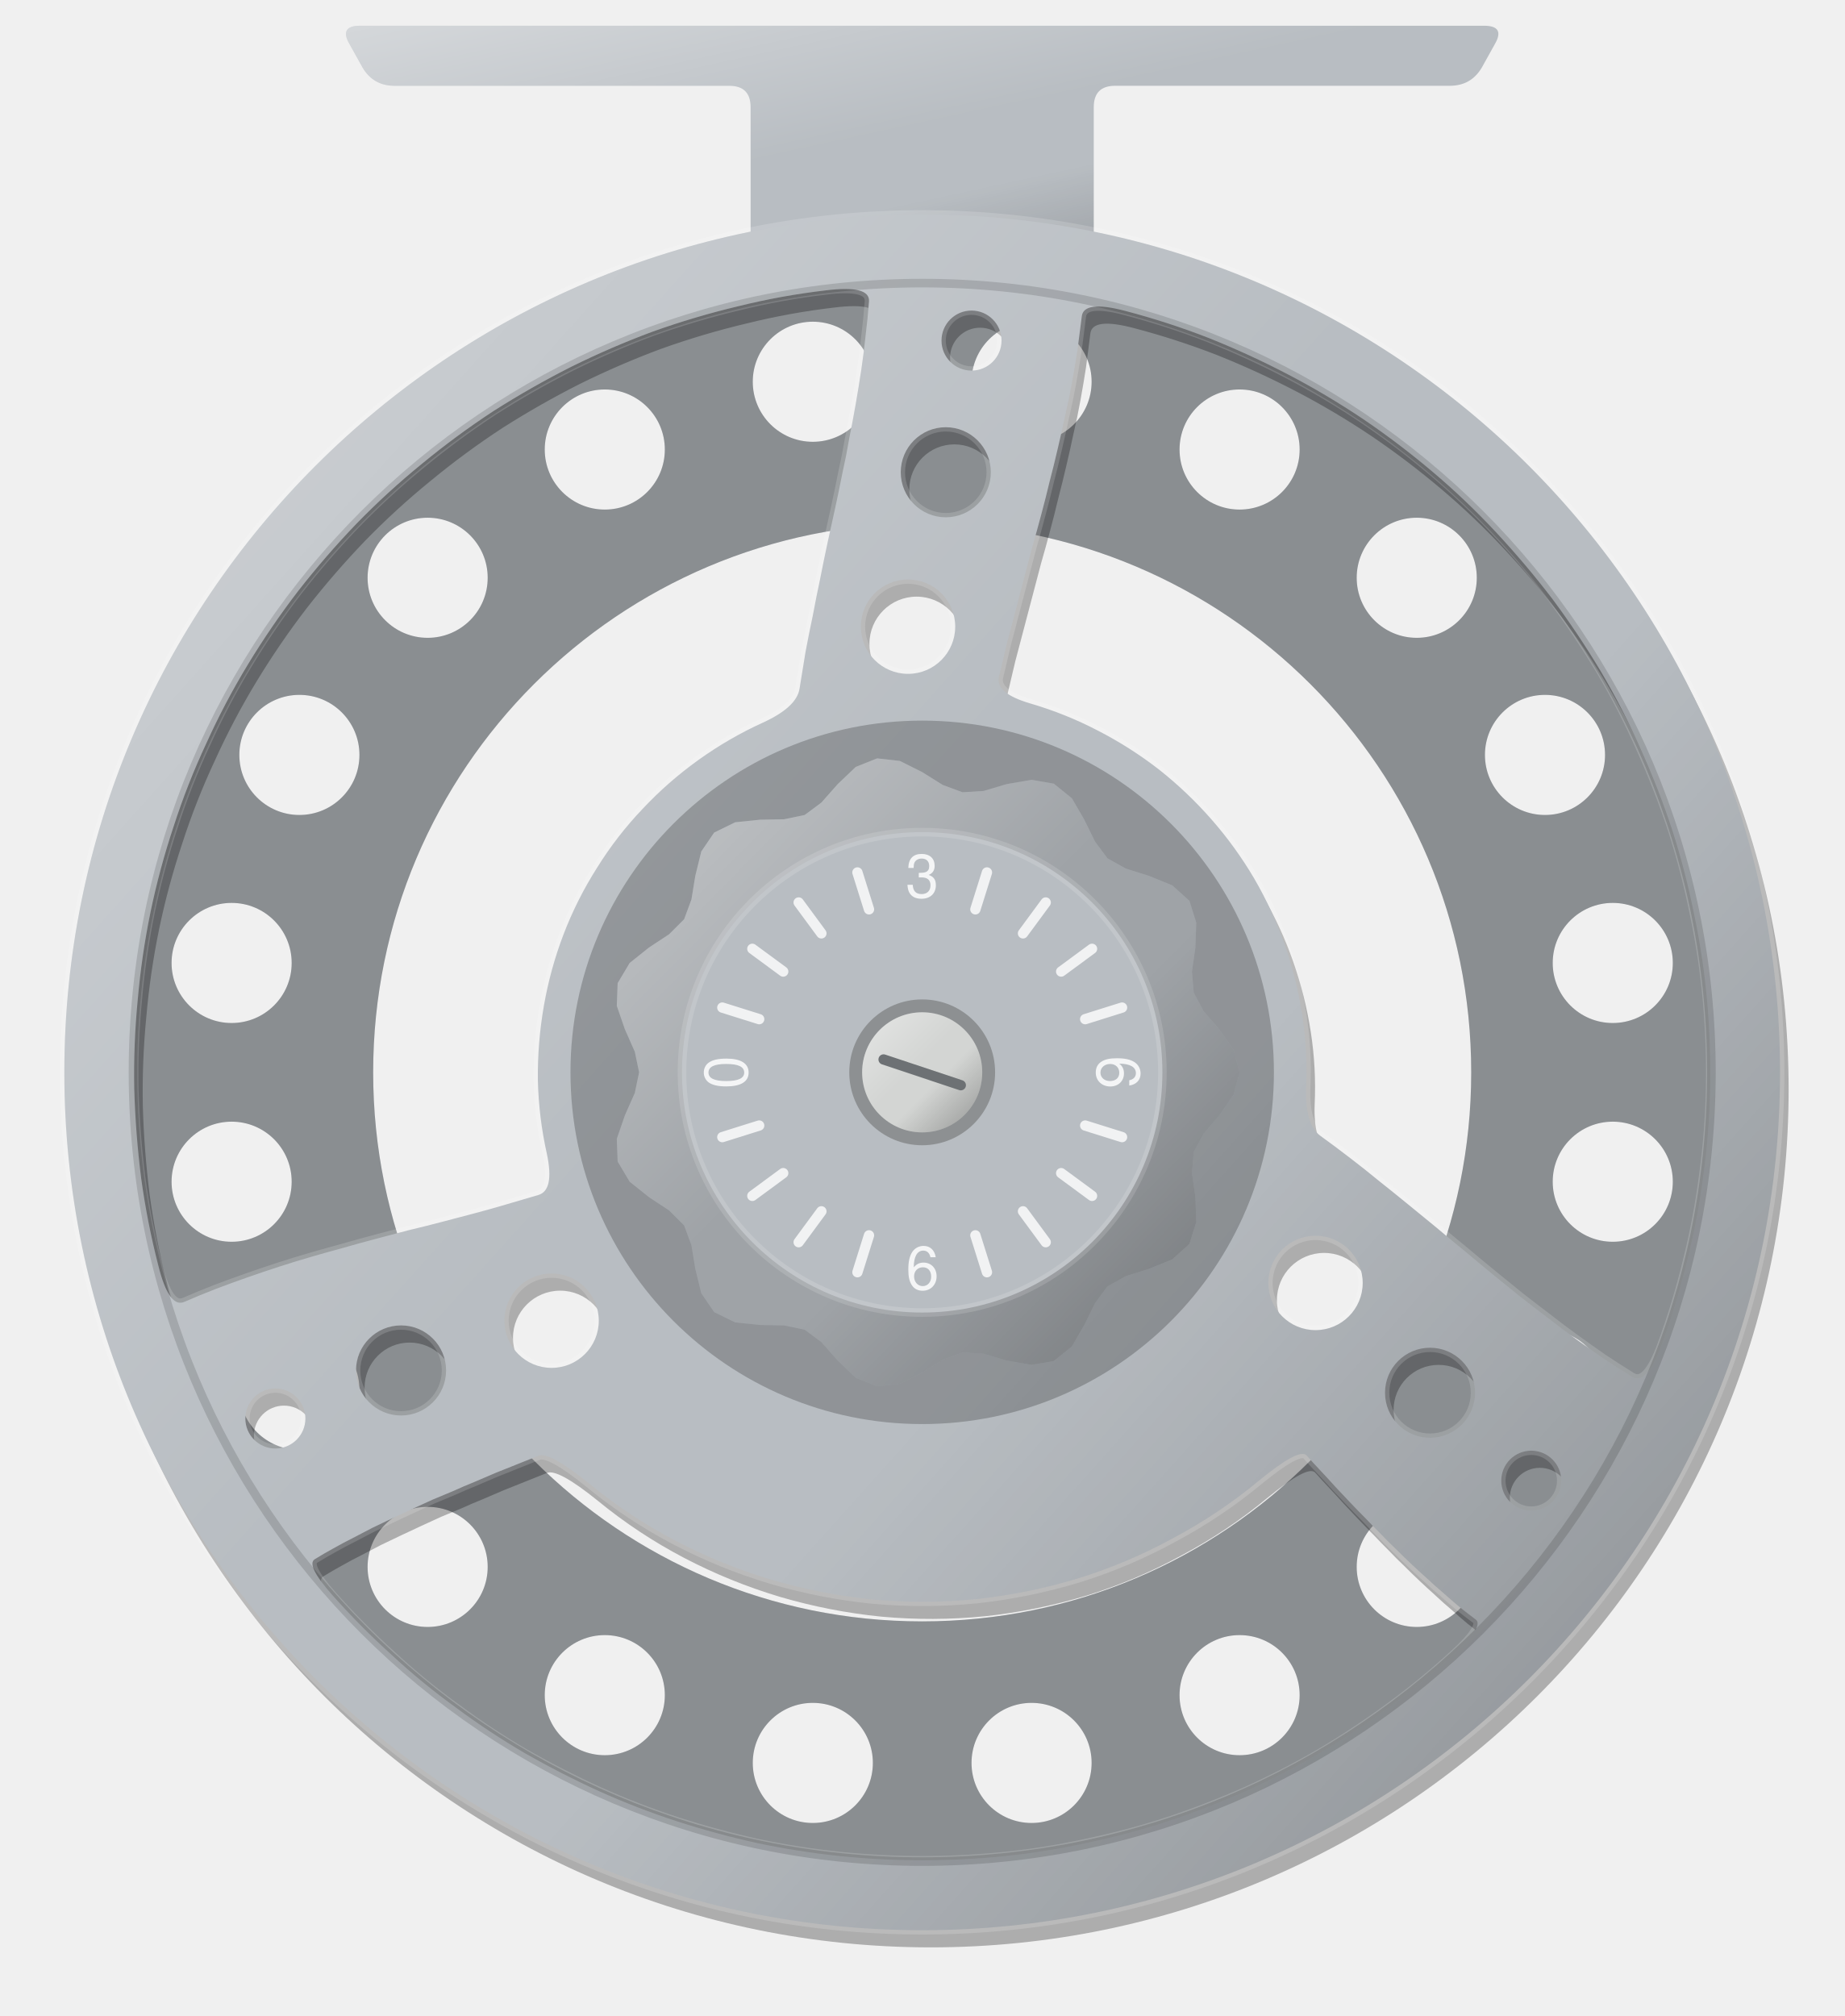
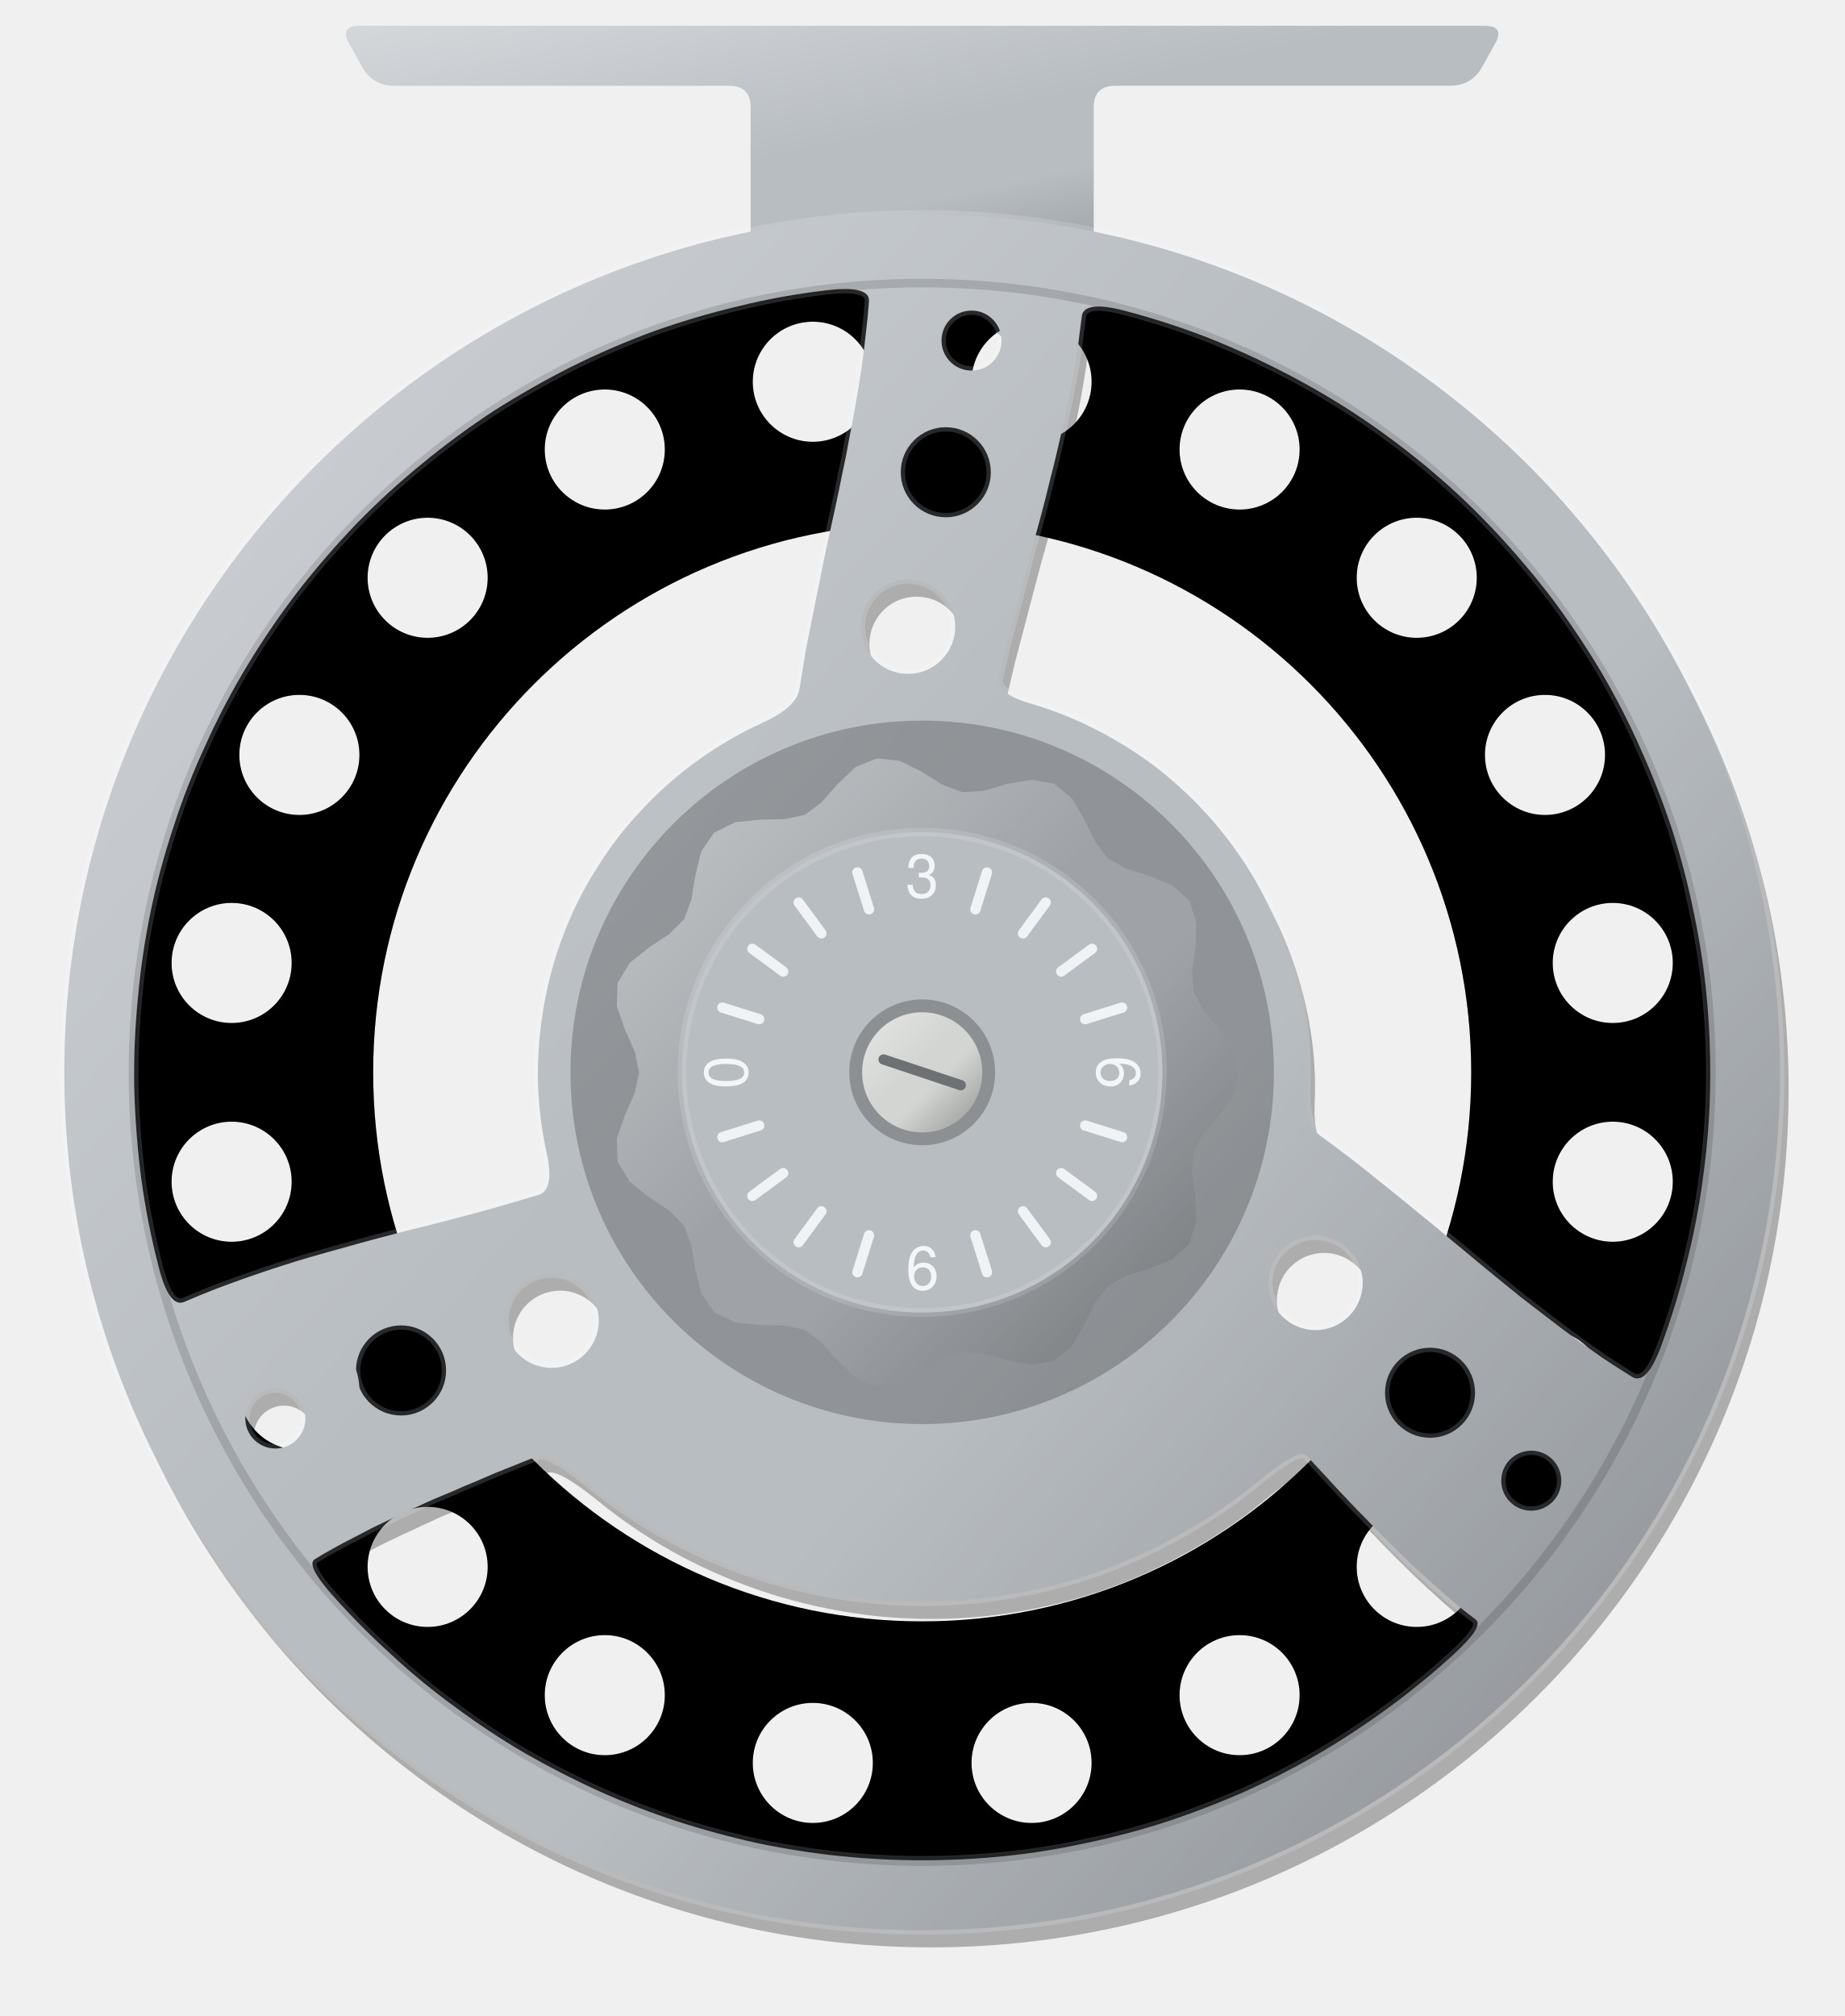
<svg xmlns="http://www.w3.org/2000/svg" data-arbor="128" viewBox="-215 -250 430 470" color="#b8bdc2">
  <defs>
    <linearGradient id="sheen" x1="0" y1="0" x2="1" y2="1">
      <stop offset="0" stop-color="#fff" stop-opacity=".4" />
      <stop offset=".45" stop-color="#fff" stop-opacity="0" />
      <stop offset=".6" stop-color="#000" stop-opacity="0" />
      <stop offset="1" stop-color="#000" stop-opacity=".3" />
    </linearGradient>
    <g id="back" fill-rule="evenodd" />
    <g id="body" fill-rule="evenodd">
      <path d="M-200 0a200 200 0 1 0 400 0a200 200 0 1 0 -400 0ZM25.2 -86Q17 -88.4 17.9 -92.2L17.9 -92.2Q18.8 -96 19.7 -99.8L19.7 -99.8Q20.7 -103.6 21.7 -107.4L21.7 -107.4Q22.7 -111.2 23.7 -115L23.7 -115Q24.7 -118.8 25.7 -122.6L25.7 -122.6Q26.8 -126.4 27.8 -130.2L27.8 -130.2Q28.8 -133.9 29.7 -137.7L29.7 -137.7Q30.7 -141.5 31.6 -145.4L31.6 -145.4Q32.5 -149.2 33.3 -153L33.3 -153Q34.2 -156.8 34.9 -160.7L34.9 -160.7Q35.6 -164.5 36.2 -168.4L36.2 -168.4Q36.7 -172.3 37.2 -176.2L37.2 -176.2Q37.6 -180.1 47.4 -177.5L47.4 -177.5Q57.3 -174.9 66.8 -171.2L66.8 -171.2Q76.3 -167.4 85.3 -162.7L85.3 -162.7Q94.3 -158 102.8 -152.3L102.8 -152.3Q111.2 -146.6 119 -140L119 -140Q126.8 -133.4 133.7 -126L133.7 -126Q140.7 -118.5 146.9 -110.4L146.9 -110.4Q153 -102.2 158.2 -93.5L158.2 -93.5Q163.4 -84.7 167.5 -75.4L167.5 -75.4Q171.7 -66.1 174.9 -56.4L174.9 -56.4Q178 -46.7 180 -36.7L180 -36.7Q182.1 -26.7 183 -16.6L183 -16.6Q183.9 -6.4 183.7 3.8L183.7 3.8Q183.5 14 182.1 24.1L182.1 24.1Q180.8 34.2 178.3 44.1L178.3 44.1Q175.9 54 172.4 63.5L172.4 63.5Q168.9 73.1 165.5 71L165.5 71Q162.1 68.9 158.8 66.7L158.8 66.7Q155.5 64.4 152.3 62.1L152.3 62.1Q149 59.7 145.8 57.2L145.8 57.2Q142.5 54.7 139.3 52.2L139.3 52.2Q136.1 49.6 132.9 47L132.9 47Q129.6 44.3 126.4 41.6L126.4 41.6Q123.2 39 119.9 36.2L119.9 36.2Q116.6 33.5 113.3 30.8L113.3 30.8Q110 28.1 106.6 25.4L106.6 25.4Q103.2 22.6 99.8 20L99.8 20Q96.3 17.3 92.7 14.7L92.7 14.7Q89.2 12 89.5 3.5L89.5 3.5Q89.9 -5 88.6 -13.4L88.6 -13.4Q87.3 -21.8 84.5 -29.8L84.5 -29.8Q81.7 -37.8 77.4 -45.2L77.4 -45.2Q73.1 -52.5 67.5 -58.9L67.5 -58.9Q61.9 -65.3 55.2 -70.6L55.2 -70.6Q48.5 -75.8 40.9 -79.7L40.9 -79.7Q33.4 -83.6 25.2 -86ZM78.5 95.2Q87.9 87.5 89.6 89.3L89.6 89.3Q91.3 91.2 93 93L93 93Q94.7 94.8 96.4 96.7L96.4 96.7Q98.1 98.5 99.8 100.3L99.8 100.3Q101.5 102.1 103.3 103.9L103.3 103.9Q105 105.7 106.8 107.5L106.8 107.5Q108.5 109.3 110.3 111L110.3 111Q112.1 112.8 113.9 114.5L113.9 114.5Q115.7 116.2 117.6 117.9L117.6 117.9Q119.4 119.6 121.3 121.2L121.3 121.2Q123.2 122.9 125.1 124.5L125.1 124.5Q127.1 126.1 129.1 127.6L129.1 127.6Q131 129.2 123.9 135.7L123.9 135.7Q116.7 142.3 108.9 148L108.9 148Q101 153.8 92.7 158.7L92.7 158.7Q84.3 163.6 75.4 167.6L75.4 167.6Q66.6 171.5 57.3 174.6L57.3 174.6Q48.1 177.6 38.6 179.6L38.6 179.6Q29.1 181.7 19.5 182.7L19.5 182.7Q9.8 183.7 0.1 183.7L0.1 183.7Q-9.6 183.7 -19.3 182.7L-19.3 182.7Q-28.9 181.7 -38.4 179.7L-38.4 179.7Q-47.9 177.6 -57.2 174.6L-57.2 174.6Q-66.4 171.6 -75.3 167.6L-75.3 167.6Q-84.1 163.6 -92.5 158.8L-92.5 158.8Q-100.9 153.9 -108.7 148.1L-108.7 148.1Q-116.6 142.4 -123.7 135.8L-123.7 135.8Q-130.9 129.3 -137.4 122L-137.4 122Q-143.8 114.8 -141.6 113.5L-141.6 113.5Q-139.5 112.2 -137.3 111L-137.3 111Q-135 109.7 -132.8 108.6L-132.8 108.6Q-130.5 107.4 -128.2 106.2L-128.2 106.2Q-125.9 105.1 -123.6 104L-123.6 104Q-121.2 102.9 -118.9 101.8L-118.9 101.8Q-116.5 100.7 -114.1 99.6L-114.1 99.6Q-111.7 98.6 -109.3 97.6L-109.3 97.6Q-106.9 96.5 -104.4 95.5L-104.4 95.5Q-102 94.5 -99.5 93.4L-99.5 93.4Q-97 92.4 -94.5 91.4L-94.5 91.4Q-92 90.4 -89.5 89.4L-89.5 89.4Q-87 88.3 -77.6 95.9L-77.6 95.9Q-68.2 103.6 -57.5 109.2L-57.5 109.2Q-46.8 114.8 -35.1 118.3L-35.1 118.3Q-23.5 121.7 -11.5 122.9L-11.5 122.9Q0.6 124 12.7 122.8L12.7 122.8Q24.7 121.5 36.3 118L36.3 118Q47.9 114.4 58.5 108.6L58.5 108.6Q69.2 102.9 78.5 95.2ZM-87.5 19Q-85.7 27.5 -89.5 28.6L-89.5 28.6Q-93.2 29.7 -97 30.8L-97 30.8Q-100.7 31.9 -104.5 32.9L-104.5 32.9Q-108.3 33.9 -112.1 34.9L-112.1 34.9Q-115.9 35.9 -119.7 36.8L-119.7 36.8Q-123.5 37.8 -127.3 38.8L-127.3 38.8Q-131.1 39.8 -134.9 40.9L-134.9 40.9Q-138.6 41.9 -142.4 43L-142.4 43Q-146.2 44.1 -149.9 45.3L-149.9 45.3Q-153.6 46.5 -157.3 47.8L-157.3 47.8Q-161 49.1 -164.7 50.5L-164.7 50.5Q-168.3 51.9 -172 53.5L-172 53.5Q-175.6 55.1 -178.1 45L-178.1 45Q-180.7 34.9 -182.1 24.6L-182.1 24.6Q-183.4 14.3 -183.7 3.9L-183.7 3.9Q-183.9 -6.5 -182.9 -16.8L-182.9 -16.8Q-182 -27.2 -179.9 -37.4L-179.9 -37.4Q-177.8 -47.5 -174.5 -57.4L-174.5 -57.4Q-171.3 -67.3 -166.9 -76.7L-166.9 -76.7Q-162.6 -86.2 -157.2 -95.1L-157.2 -95.1Q-151.8 -104 -145.5 -112.2L-145.5 -112.2Q-139.1 -120.4 -131.9 -127.9L-131.9 -127.9Q-124.7 -135.3 -116.6 -141.9L-116.6 -141.9Q-108.6 -148.5 -99.9 -154.2L-99.9 -154.2Q-91.1 -159.8 -81.8 -164.5L-81.8 -164.5Q-72.5 -169.1 -62.8 -172.7L-62.8 -172.7Q-53 -176.2 -42.9 -178.6L-42.9 -178.6Q-32.8 -181.1 -22.5 -182.3L-22.5 -182.3Q-12.1 -183.6 -12.4 -179.7L-12.4 -179.7Q-12.7 -175.7 -13.2 -171.7L-13.2 -171.7Q-13.6 -167.8 -14.2 -163.8L-14.2 -163.8Q-14.8 -159.8 -15.5 -155.8L-15.5 -155.8Q-16.2 -151.8 -17 -147.8L-17 -147.8Q-17.7 -143.7 -18.6 -139.7L-18.6 -139.7Q-19.4 -135.6 -20.3 -131.5L-20.3 -131.5Q-21.2 -127.4 -22.1 -123.3L-22.1 -123.3Q-23 -119.1 -23.8 -115L-23.8 -115Q-24.7 -110.8 -25.5 -106.5L-25.5 -106.5Q-26.4 -102.3 -27.2 -98L-27.2 -98Q-27.9 -93.8 -28.6 -89.4L-28.6 -89.4Q-29.3 -85.1 -37.2 -81.5L-37.2 -81.5Q-45.1 -77.9 -52.2 -72.8L-52.2 -72.8Q-59.3 -67.7 -65.2 -61.4L-65.2 -61.4Q-71.2 -55.1 -75.8 -47.7L-75.8 -47.7Q-80.5 -40.3 -83.6 -32.2L-83.6 -32.2Q-86.7 -24.1 -88.2 -15.5L-88.2 -15.5Q-89.7 -6.9 -89.6 1.8L-89.6 1.8Q-89.4 10.5 -87.5 19ZM-14.3 -103.9a11 11 0 1 0 22 0a11 11 0 1 0 -22 0ZM-5 -139.9a10.5 10.5 0 1 0 21 0a10.5 10.5 0 1 0 -21 0ZM4.5 -170.6a7 7 0 1 0 14 0a7 7 0 1 0 -14 0ZM80.7 49.1a11 11 0 1 0 22 0a11 11 0 1 0 -22 0ZM107.9 74.7a10.5 10.5 0 1 0 21 0a10.5 10.5 0 1 0 -21 0ZM135 95.2a7 7 0 1 0 14 0a7 7 0 1 0 -14 0ZM-97.4 57.9a11 11 0 1 0 22 0a11 11 0 1 0 -22 0ZM-132 69.5a10.5 10.5 0 1 0 21 0a10.5 10.5 0 1 0 -21 0ZM-157.8 80.7a7 7 0 1 0 14 0a7 7 0 1 0 -14 0Z" />
    </g>
    <mask id="body-mask">
      <use href="#body" fill="#fff" />
    </mask>
  </defs>
  <path d="M-133.5 -239.7Q-136 -244 -131 -244L131 -244Q136 -244 133.5 -239.7L130.5 -234.3Q128 -230 123 -230L45 -230Q40 -230 40 -225L40 -191Q40 -186 35 -186L-35 -186Q-40 -186 -40 -191L-40 -225Q-40 -230 -45 -230L-123 -230Q-128 -230 -130.5 -234.3Z" style="fill:var(--reel-accent, currentColor)" />
  <path d="M-133.5 -239.7Q-136 -244 -131 -244L131 -244Q136 -244 133.5 -239.7L130.5 -234.3Q128 -230 123 -230L45 -230Q40 -230 40 -225L40 -191Q40 -186 35 -186L-35 -186Q-40 -186 -40 -191L-40 -225Q-40 -230 -45 -230L-123 -230Q-128 -230 -130.5 -234.3Z" fill="url(#sheen)" />
  <g data-cage="cw" fill-rule="evenodd">
    <g fill="currentColor">
      <path d="M-196 0a196 196 0 1 0 392 0a196 196 0 1 0 -392 0ZM-128 0a128 128 0 1 0 256 0a128 128 0 1 0 -256 0ZM11.5 -161a14 14 0 1 0 28 0a14 14 0 1 0 -28 0ZM60 -145.2a14 14 0 1 0 28 0a14 14 0 1 0 -28 0ZM101.3 -115.3a14 14 0 1 0 28 0a14 14 0 1 0 -28 0ZM131.2 -74a14 14 0 1 0 28 0a14 14 0 1 0 -28 0ZM147 -25.5a14 14 0 1 0 28 0a14 14 0 1 0 -28 0ZM147 25.5a14 14 0 1 0 28 0a14 14 0 1 0 -28 0ZM131.2 74a14 14 0 1 0 28 0a14 14 0 1 0 -28 0ZM101.3 115.3a14 14 0 1 0 28 0a14 14 0 1 0 -28 0ZM60 145.2a14 14 0 1 0 28 0a14 14 0 1 0 -28 0ZM11.5 161a14 14 0 1 0 28 0a14 14 0 1 0 -28 0ZM-39.5 161a14 14 0 1 0 28 0a14 14 0 1 0 -28 0ZM-88 145.2a14 14 0 1 0 28 0a14 14 0 1 0 -28 0ZM-129.3 115.3a14 14 0 1 0 28 0a14 14 0 1 0 -28 0ZM-159.2 74a14 14 0 1 0 28 0a14 14 0 1 0 -28 0ZM-175 25.5a14 14 0 1 0 28 0a14 14 0 1 0 -28 0ZM-175 -25.5a14 14 0 1 0 28 0a14 14 0 1 0 -28 0ZM-159.2 -74a14 14 0 1 0 28 0a14 14 0 1 0 -28 0ZM-129.3 -115.3a14 14 0 1 0 28 0a14 14 0 1 0 -28 0ZM-88 -145.2a14 14 0 1 0 28 0a14 14 0 1 0 -28 0ZM-39.5 -161a14 14 0 1 0 28 0a14 14 0 1 0 -28 0Z" />
    </g>
-     <g style="fill:var(--reel-cage, rgb(0 0 0 / .25))">
+     <g style="fill:var(--reel-cage, #000);opacity:var(--reel-cage-opacity, .25)">
      <path d="M-196 0a196 196 0 1 0 392 0a196 196 0 1 0 -392 0ZM-128 0a128 128 0 1 0 256 0a128 128 0 1 0 -256 0ZM11.5 -161a14 14 0 1 0 28 0a14 14 0 1 0 -28 0ZM60 -145.2a14 14 0 1 0 28 0a14 14 0 1 0 -28 0ZM101.3 -115.3a14 14 0 1 0 28 0a14 14 0 1 0 -28 0ZM131.2 -74a14 14 0 1 0 28 0a14 14 0 1 0 -28 0ZM147 -25.5a14 14 0 1 0 28 0a14 14 0 1 0 -28 0ZM147 25.5a14 14 0 1 0 28 0a14 14 0 1 0 -28 0ZM131.2 74a14 14 0 1 0 28 0a14 14 0 1 0 -28 0ZM101.3 115.3a14 14 0 1 0 28 0a14 14 0 1 0 -28 0ZM60 145.2a14 14 0 1 0 28 0a14 14 0 1 0 -28 0ZM11.5 161a14 14 0 1 0 28 0a14 14 0 1 0 -28 0ZM-39.5 161a14 14 0 1 0 28 0a14 14 0 1 0 -28 0ZM-88 145.2a14 14 0 1 0 28 0a14 14 0 1 0 -28 0ZM-129.3 115.3a14 14 0 1 0 28 0a14 14 0 1 0 -28 0ZM-159.2 74a14 14 0 1 0 28 0a14 14 0 1 0 -28 0ZM-175 25.5a14 14 0 1 0 28 0a14 14 0 1 0 -28 0ZM-175 -25.5a14 14 0 1 0 28 0a14 14 0 1 0 -28 0ZM-159.2 -74a14 14 0 1 0 28 0a14 14 0 1 0 -28 0ZM-129.3 -115.3a14 14 0 1 0 28 0a14 14 0 1 0 -28 0ZM-88 -145.2a14 14 0 1 0 28 0a14 14 0 1 0 -28 0ZM-39.5 -161a14 14 0 1 0 28 0a14 14 0 1 0 -28 0Z" />
    </g>
  </g>
  <use href="#body" fill="#000" opacity=".28" transform="translate(2 4)" />
  <use href="#body" fill="none" stroke="#fff" stroke-opacity=".16" stroke-width="2" />
  <use href="#body" fill="currentColor" />
  <rect x="-215" y="-250" width="430" height="470" fill="url(#sheen)" mask="url(#body-mask)" />
  <circle r="184" fill="none" stroke="#000" stroke-opacity=".14" stroke-width="2" />
  <circle r="82" fill="#000" fill-opacity=".22" />
  <path d="M74 0L72.6 5.2L69.3 10L65.6 14.3L63.3 18.6L62.9 23.5L63.7 29.1L63.9 34.9L62.3 40L58.3 43.6L52.9 45.8L47.5 47.5L43.2 49.9L40.3 53.8L37.8 58.9L34.9 63.9L30.7 67.3L25.5 68.2L19.7 67.2L14.3 65.6L9.4 65.3L4.8 67L0 70L-5.2 72.6L-10.5 73.2L-15.5 71.2L-19.7 67.2L-23.5 62.9L-27.4 60L-32.2 59L-37.8 58.9L-43.6 58.3L-48.5 55.9L-51.5 51.5L-52.9 45.8L-53.8 40.3L-55.5 35.7L-59 32.2L-63.7 29.1L-68.2 25.5L-71 20.8L-71.2 15.5L-69.3 10L-67 4.8L-66 0L-67 -4.8L-69.3 -10L-71.2 -15.5L-71 -20.8L-68.2 -25.5L-63.7 -29.1L-59 -32.2L-55.5 -35.7L-53.8 -40.3L-52.9 -45.8L-51.5 -51.5L-48.5 -55.9L-43.6 -58.3L-37.8 -58.9L-32.2 -59L-27.4 -60L-23.5 -62.9L-19.7 -67.2L-15.5 -71.2L-10.5 -73.2L-5.2 -72.6L0 -70L4.8 -67L9.4 -65.3L14.3 -65.6L19.7 -67.2L25.5 -68.2L30.7 -67.3L34.9 -63.9L37.8 -58.9L40.3 -53.8L43.2 -49.9L47.5 -47.5L52.9 -45.8L58.3 -43.6L62.3 -40L63.9 -34.9L63.7 -29.1L62.9 -23.5L63.3 -18.6L65.6 -14.3L69.3 -10L72.6 -5.2Z" style="fill:var(--reel-accent, currentColor)" />
  <path d="M74 0L72.6 5.2L69.3 10L65.6 14.3L63.3 18.6L62.9 23.5L63.7 29.1L63.9 34.9L62.3 40L58.3 43.6L52.9 45.8L47.5 47.5L43.2 49.9L40.3 53.8L37.8 58.9L34.9 63.9L30.7 67.3L25.5 68.2L19.7 67.2L14.3 65.6L9.4 65.3L4.8 67L0 70L-5.2 72.6L-10.5 73.2L-15.5 71.2L-19.7 67.2L-23.5 62.9L-27.4 60L-32.2 59L-37.8 58.9L-43.6 58.3L-48.5 55.9L-51.5 51.5L-52.9 45.8L-53.8 40.3L-55.5 35.7L-59 32.2L-63.7 29.1L-68.2 25.5L-71 20.8L-71.2 15.5L-69.3 10L-67 4.8L-66 0L-67 -4.8L-69.3 -10L-71.2 -15.5L-71 -20.8L-68.2 -25.5L-63.7 -29.1L-59 -32.2L-55.5 -35.7L-53.8 -40.3L-52.9 -45.8L-51.5 -51.5L-48.5 -55.9L-43.6 -58.3L-37.8 -58.9L-32.2 -59L-27.4 -60L-23.5 -62.9L-19.7 -67.2L-15.5 -71.2L-10.5 -73.2L-5.2 -72.6L0 -70L4.8 -67L9.4 -65.3L14.3 -65.6L19.7 -67.2L25.5 -68.2L30.7 -67.3L34.9 -63.9L37.8 -58.9L40.3 -53.8L43.2 -49.9L47.5 -47.5L52.9 -45.8L58.3 -43.6L62.3 -40L63.9 -34.9L63.7 -29.1L62.9 -23.5L63.3 -18.6L65.6 -14.3L69.3 -10L72.6 -5.2Z" fill="#000" fill-opacity=".14" />
  <path d="M74 0L72.6 5.2L69.3 10L65.6 14.3L63.3 18.6L62.9 23.5L63.7 29.1L63.9 34.9L62.3 40L58.3 43.6L52.9 45.8L47.5 47.5L43.2 49.9L40.3 53.8L37.8 58.9L34.9 63.9L30.7 67.3L25.5 68.2L19.7 67.2L14.3 65.6L9.4 65.3L4.8 67L0 70L-5.2 72.6L-10.5 73.2L-15.5 71.2L-19.7 67.2L-23.5 62.9L-27.4 60L-32.2 59L-37.8 58.9L-43.6 58.3L-48.5 55.9L-51.5 51.5L-52.9 45.8L-53.8 40.3L-55.5 35.7L-59 32.2L-63.7 29.1L-68.2 25.5L-71 20.8L-71.2 15.5L-69.3 10L-67 4.8L-66 0L-67 -4.8L-69.3 -10L-71.2 -15.5L-71 -20.8L-68.2 -25.5L-63.7 -29.1L-59 -32.2L-55.5 -35.7L-53.8 -40.3L-52.9 -45.8L-51.5 -51.5L-48.5 -55.9L-43.6 -58.3L-37.8 -58.9L-32.2 -59L-27.4 -60L-23.5 -62.9L-19.7 -67.2L-15.5 -71.2L-10.5 -73.2L-5.2 -72.6L0 -70L4.8 -67L9.4 -65.3L14.3 -65.6L19.7 -67.2L25.5 -68.2L30.7 -67.3L34.9 -63.9L37.8 -58.9L40.3 -53.8L43.2 -49.9L47.5 -47.5L52.9 -45.8L58.3 -43.6L62.3 -40L63.9 -34.9L63.7 -29.1L62.9 -23.5L63.3 -18.6L65.6 -14.3L69.3 -10L72.6 -5.2Z" fill="url(#sheen)" />
  <circle r="56" style="fill:var(--reel-accent, currentColor)" />
  <circle r="56" fill="none" stroke="#fff" stroke-opacity=".14" stroke-width="2" />
  <text x="0" y="-44" transform="rotate(0 0 -44)" text-anchor="middle" dominant-baseline="central" font-family="Helvetica, Arial, sans-serif" font-size="14" fill="#fff" fill-opacity=".85">3</text>
  <path d="M12.4 -38L15.1 -46.6" stroke="#fff" stroke-opacity=".8" stroke-width="2.4" stroke-linecap="round" />
  <path d="M23.5 -32.4L28.8 -39.6" stroke="#fff" stroke-opacity=".8" stroke-width="2.4" stroke-linecap="round" />
  <path d="M32.4 -23.5L39.6 -28.8" stroke="#fff" stroke-opacity=".8" stroke-width="2.4" stroke-linecap="round" />
  <path d="M38 -12.4L46.6 -15.1" stroke="#fff" stroke-opacity=".8" stroke-width="2.4" stroke-linecap="round" />
  <text x="44" y="0" transform="rotate(90 44 0)" text-anchor="middle" dominant-baseline="central" font-family="Helvetica, Arial, sans-serif" font-size="14" fill="#fff" fill-opacity=".85">6</text>
  <path d="M38 12.4L46.6 15.1" stroke="#fff" stroke-opacity=".8" stroke-width="2.4" stroke-linecap="round" />
  <path d="M32.4 23.5L39.6 28.8" stroke="#fff" stroke-opacity=".8" stroke-width="2.4" stroke-linecap="round" />
  <path d="M23.5 32.4L28.8 39.6" stroke="#fff" stroke-opacity=".8" stroke-width="2.4" stroke-linecap="round" />
  <path d="M12.4 38L15.1 46.6" stroke="#fff" stroke-opacity=".8" stroke-width="2.4" stroke-linecap="round" />
  <text x="0" y="44" transform="rotate(180 0 44)" text-anchor="middle" dominant-baseline="central" font-family="Helvetica, Arial, sans-serif" font-size="14" fill="#fff" fill-opacity=".85">9</text>
  <path d="M-12.4 38L-15.1 46.6" stroke="#fff" stroke-opacity=".8" stroke-width="2.4" stroke-linecap="round" />
  <path d="M-23.5 32.4L-28.8 39.6" stroke="#fff" stroke-opacity=".8" stroke-width="2.4" stroke-linecap="round" />
  <path d="M-32.4 23.5L-39.6 28.8" stroke="#fff" stroke-opacity=".8" stroke-width="2.4" stroke-linecap="round" />
  <path d="M-38 12.4L-46.6 15.1" stroke="#fff" stroke-opacity=".8" stroke-width="2.4" stroke-linecap="round" />
  <text x="-44" y="0" transform="rotate(270 -44 0)" text-anchor="middle" dominant-baseline="central" font-family="Helvetica, Arial, sans-serif" font-size="14" fill="#fff" fill-opacity=".85">0</text>
  <path d="M-38 -12.4L-46.6 -15.1" stroke="#fff" stroke-opacity=".8" stroke-width="2.4" stroke-linecap="round" />
  <path d="M-32.4 -23.5L-39.6 -28.8" stroke="#fff" stroke-opacity=".8" stroke-width="2.4" stroke-linecap="round" />
  <path d="M-23.5 -32.4L-28.8 -39.6" stroke="#fff" stroke-opacity=".8" stroke-width="2.4" stroke-linecap="round" />
  <path d="M-12.4 -38L-15.1 -46.6" stroke="#fff" stroke-opacity=".8" stroke-width="2.4" stroke-linecap="round" />
  <circle r="17" fill="#8d9092" />
  <circle r="14" fill="#d3d5d3" />
  <circle r="14" fill="url(#sheen)" />
  <path d="M-9 -3L9 3" stroke="#6d7174" stroke-width="2.4" stroke-linecap="round" />
</svg>
